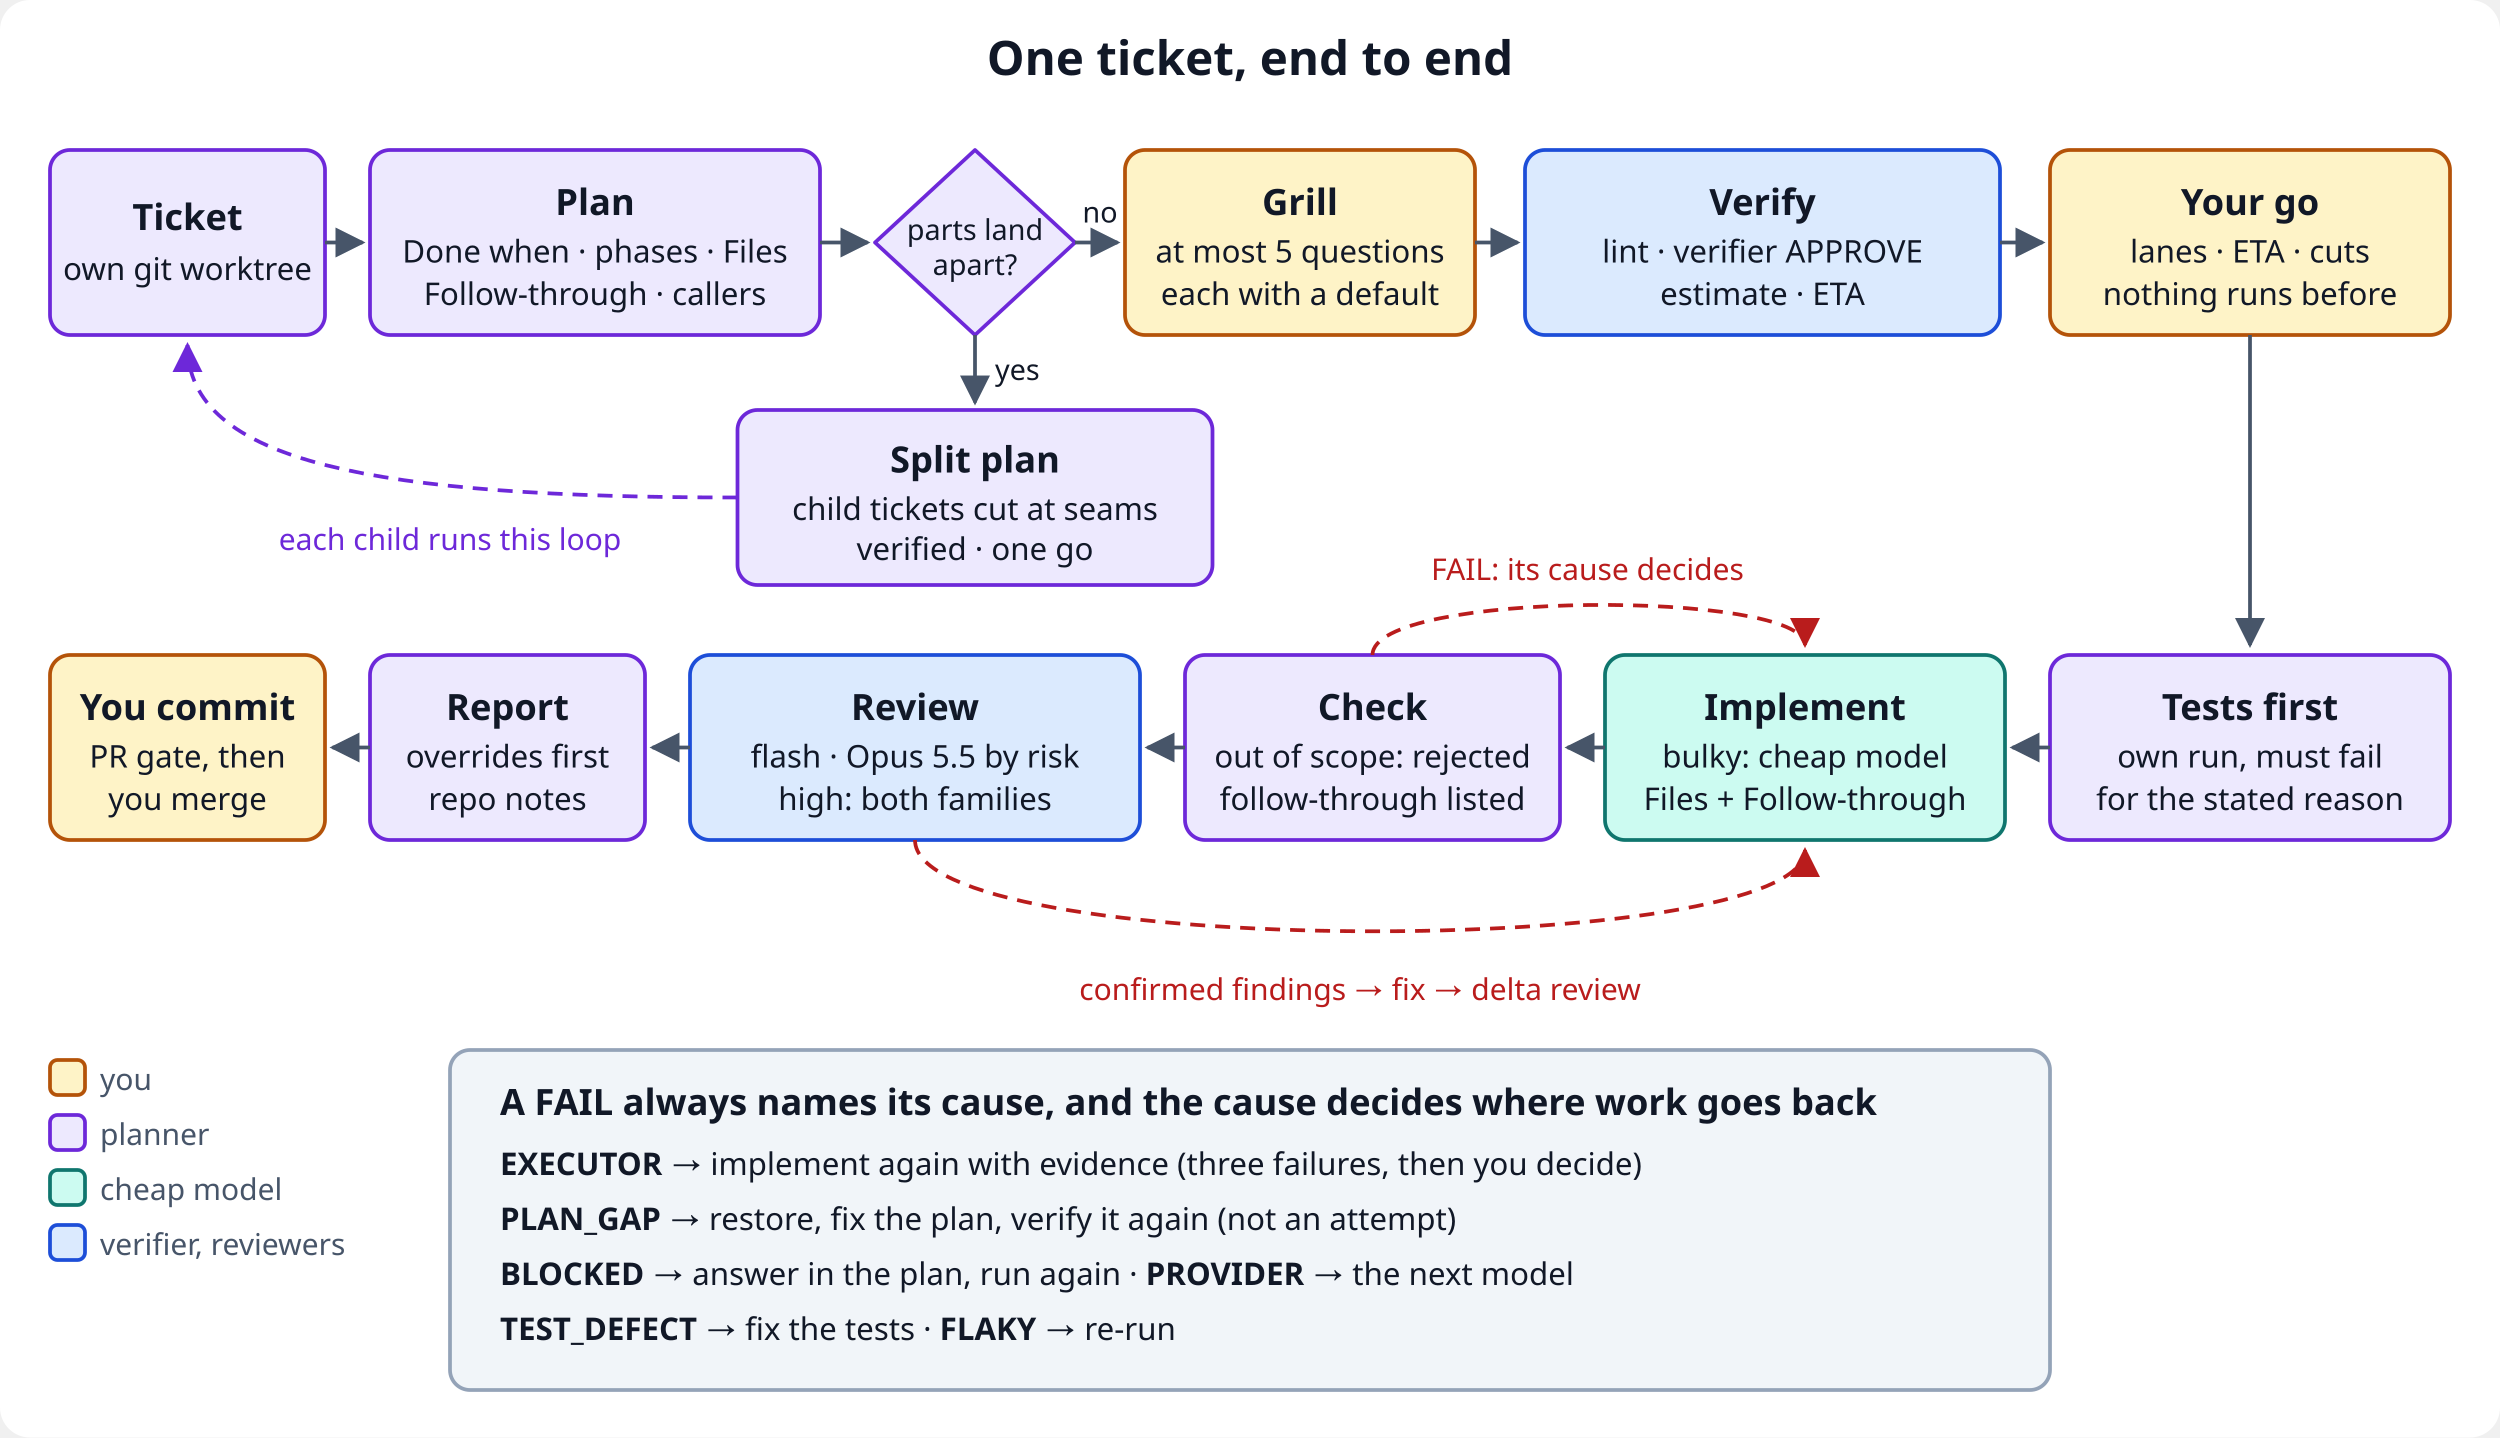
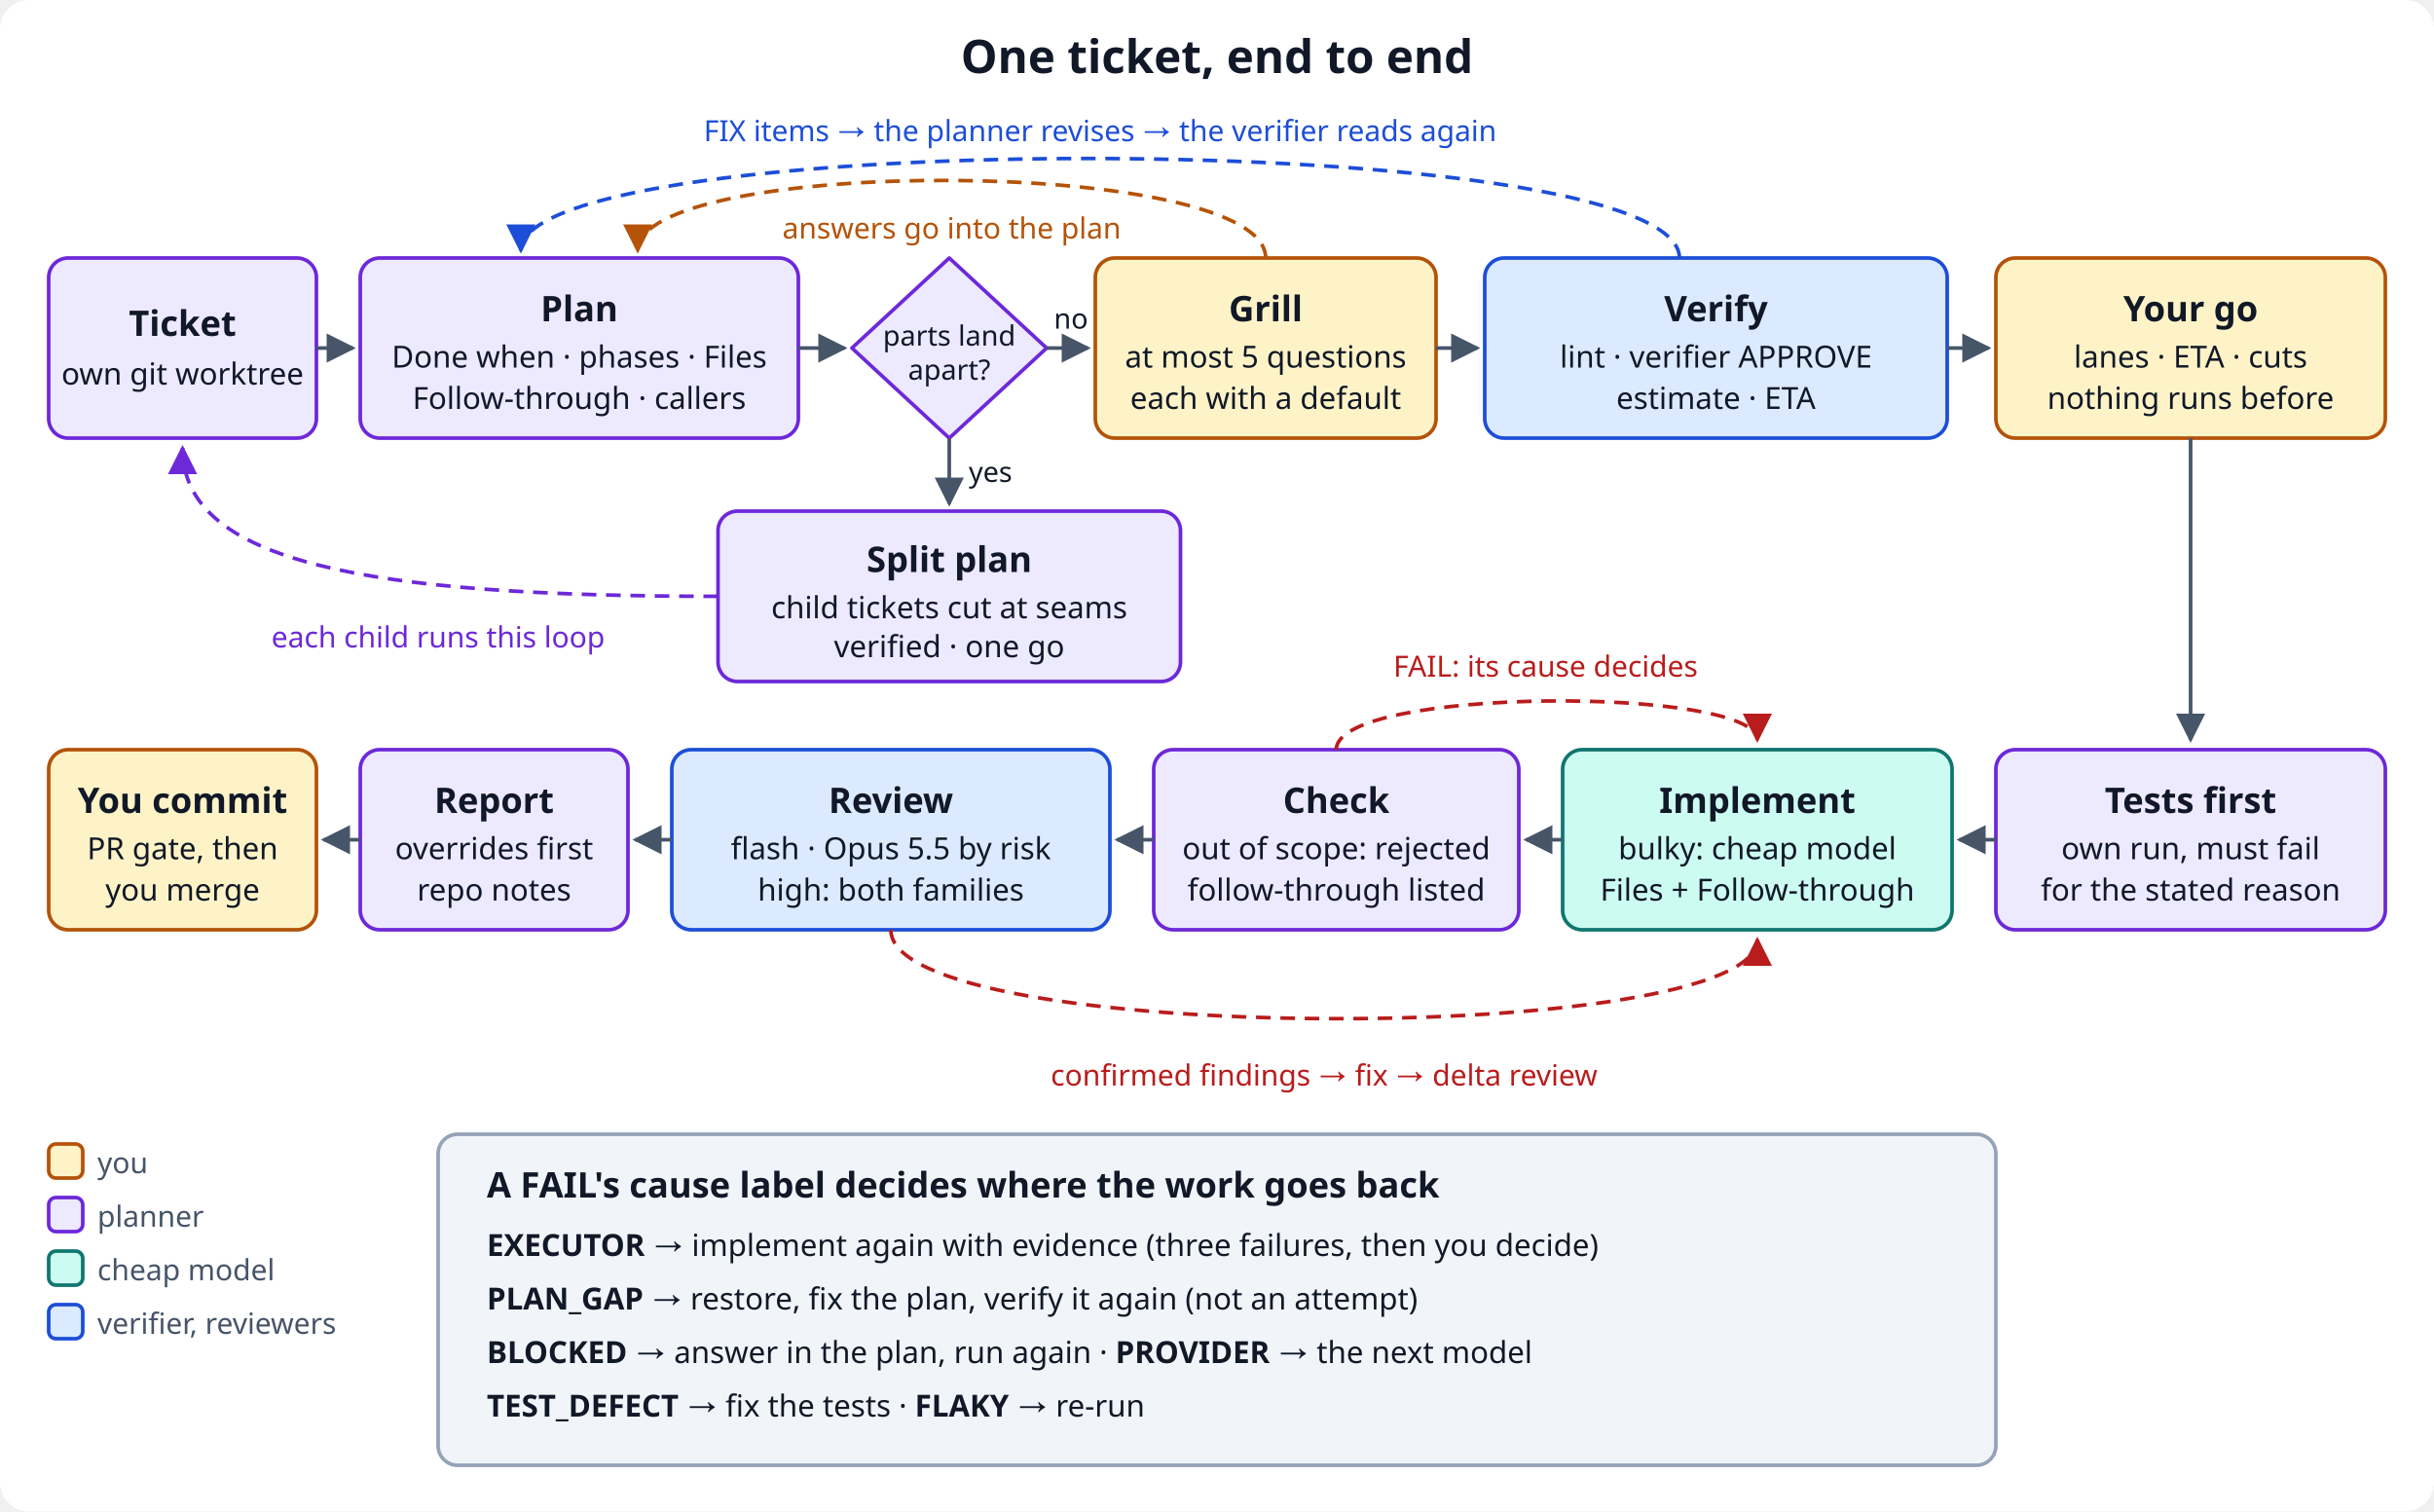
- <svg xmlns="http://www.w3.org/2000/svg" viewBox="0 0 1000 575" width="1000" height="575">
+ <svg xmlns="http://www.w3.org/2000/svg" viewBox="0 0 1000 621" width="1000" height="621">
  <defs>
    <marker id="ah" viewBox="0 0 10 10" refX="9" refY="5" markerWidth="8" markerHeight="8" orient="auto-start-reverse">
      <path d="M0,0 L10,5 L0,10 z" fill="#475569" />
    </marker>
    <marker id="ah-stop" viewBox="0 0 10 10" refX="9" refY="5" markerWidth="8" markerHeight="8" orient="auto-start-reverse">
      <path d="M0,0 L10,5 L0,10 z" fill="#B91C1C" />
    </marker>
    <marker id="ah-plan" viewBox="0 0 10 10" refX="9" refY="5" markerWidth="8" markerHeight="8" orient="auto-start-reverse">
      <path d="M0,0 L10,5 L0,10 z" fill="#6D28D9" />
    </marker>
+     <marker id="ah-you" viewBox="0 0 10 10" refX="9" refY="5" markerWidth="8" markerHeight="8" orient="auto-start-reverse">
+       <path d="M0,0 L10,5 L0,10 z" fill="#B45309" />
+     </marker>
+     <marker id="ah-judge" viewBox="0 0 10 10" refX="9" refY="5" markerWidth="8" markerHeight="8" orient="auto-start-reverse">
+       <path d="M0,0 L10,5 L0,10 z" fill="#1D4ED8" />
+     </marker>
    <style>text{font-family:-apple-system,BlinkMacSystemFont,"Segoe UI","Noto Sans",Helvetica,Arial,sans-serif;fill:#111827}.title{font-size:19px;font-weight:700}.t{font-size:14.5px;font-weight:700}.s{font-size:12.5px}.m{font-size:12px;fill:#475569}.q{font-size:11.5px}.h{font-size:11.5px;font-weight:700;fill:#475569;letter-spacing:.06em}.b{font-weight:600}.c{font-family:ui-monospace,SFMono-Regular,"SF Mono",Menlo,Consolas,"Liberation Mono",monospace}</style>
  </defs>
-   <rect width="1000" height="575" rx="12" fill="#FFFFFF" />
+   <rect width="1000" height="621" rx="12" fill="#FFFFFF" />
  <text x="500" y="30" text-anchor="middle" class="title">One ticket, end to end</text>
-   <rect x="20" y="60" width="110" height="74" rx="8" fill="#EDE9FE" stroke="#6D28D9" stroke-width="1.5" />
-   <text x="75" y="92" text-anchor="middle" class="t">Ticket</text>
-   <text x="75" y="112" text-anchor="middle" class="s">own git worktree</text>
-   <rect x="148" y="60" width="180" height="74" rx="8" fill="#EDE9FE" stroke="#6D28D9" stroke-width="1.5" />
-   <text x="238" y="86" text-anchor="middle" class="t">Plan</text>
-   <text x="238" y="105" text-anchor="middle" class="s">Done when · phases · Files</text>
-   <text x="238" y="122" text-anchor="middle" class="s">Follow-through · callers</text>
-   <polygon points="350,97 390,60 430,97 390,134" fill="#EDE9FE" stroke="#6D28D9" stroke-width="1.5" stroke-linejoin="round" />
-   <text x="390" y="96" text-anchor="middle" class="q">parts land</text>
-   <text x="390" y="110" text-anchor="middle" class="q">apart?</text>
-   <rect x="450" y="60" width="140" height="74" rx="8" fill="#FEF3C7" stroke="#B45309" stroke-width="1.5" />
-   <text x="520" y="86" text-anchor="middle" class="t">Grill</text>
-   <text x="520" y="105" text-anchor="middle" class="s">at most 5 questions</text>
-   <text x="520" y="122" text-anchor="middle" class="s">each with a default</text>
-   <rect x="610" y="60" width="190" height="74" rx="8" fill="#DBEAFE" stroke="#1D4ED8" stroke-width="1.5" />
-   <text x="705" y="86" text-anchor="middle" class="t">Verify</text>
-   <text x="705" y="105" text-anchor="middle" class="s">lint · verifier APPROVE</text>
-   <text x="705" y="122" text-anchor="middle" class="s">estimate · ETA</text>
-   <rect x="820" y="60" width="160" height="74" rx="8" fill="#FEF3C7" stroke="#B45309" stroke-width="1.5" />
-   <text x="900" y="86" text-anchor="middle" class="t">Your go</text>
-   <text x="900" y="105" text-anchor="middle" class="s">lanes · ETA · cuts</text>
-   <text x="900" y="122" text-anchor="middle" class="s">nothing runs before</text>
-   <line x1="130" y1="97" x2="145" y2="97" stroke="#475569" stroke-width="1.5" marker-end="url(#ah)" />
-   <line x1="328" y1="97" x2="347" y2="97" stroke="#475569" stroke-width="1.5" marker-end="url(#ah)" />
-   <line x1="430" y1="97" x2="447" y2="97" stroke="#475569" stroke-width="1.5" marker-end="url(#ah)" />
-   <text x="440" y="89" text-anchor="middle" class="q">no</text>
-   <line x1="590" y1="97" x2="607" y2="97" stroke="#475569" stroke-width="1.5" marker-end="url(#ah)" />
-   <line x1="800" y1="97" x2="817" y2="97" stroke="#475569" stroke-width="1.5" marker-end="url(#ah)" />
-   <line x1="900" y1="134" x2="900" y2="258" stroke="#475569" stroke-width="1.5" marker-end="url(#ah)" />
-   <line x1="390" y1="134" x2="390" y2="161" stroke="#475569" stroke-width="1.5" marker-end="url(#ah)" />
-   <text x="398" y="152" class="q">yes</text>
-   <rect x="295" y="164" width="190" height="70" rx="8" fill="#EDE9FE" stroke="#6D28D9" stroke-width="1.5" />
-   <text x="390" y="189" text-anchor="middle" class="t">Split plan</text>
-   <text x="390" y="208" text-anchor="middle" class="s">child tickets cut at seams</text>
-   <text x="390" y="224" text-anchor="middle" class="s">verified · one go</text>
-   <path d="M295,199 C150,199 75,185 75,138" fill="none" stroke="#6D28D9" stroke-width="1.5" stroke-dasharray="6 4" marker-end="url(#ah-plan)" />
-   <text x="180" y="220" text-anchor="middle" class="m" style="fill:#6D28D9">each child runs this loop</text>
-   <rect x="820" y="262" width="160" height="74" rx="8" fill="#EDE9FE" stroke="#6D28D9" stroke-width="1.5" />
-   <text x="900" y="288" text-anchor="middle" class="t">Tests first</text>
-   <text x="900" y="307" text-anchor="middle" class="s">own run, must fail</text>
-   <text x="900" y="324" text-anchor="middle" class="s">for the stated reason</text>
-   <rect x="642" y="262" width="160" height="74" rx="8" fill="#CCFBF1" stroke="#0F766E" stroke-width="1.5" />
-   <text x="722" y="288" text-anchor="middle" class="t">Implement</text>
-   <text x="722" y="307" text-anchor="middle" class="s">bulky: cheap model</text>
-   <text x="722" y="324" text-anchor="middle" class="s">Files + Follow-through</text>
-   <rect x="474" y="262" width="150" height="74" rx="8" fill="#EDE9FE" stroke="#6D28D9" stroke-width="1.5" />
-   <text x="549" y="288" text-anchor="middle" class="t">Check</text>
-   <text x="549" y="307" text-anchor="middle" class="s">out of scope: rejected</text>
-   <text x="549" y="324" text-anchor="middle" class="s">follow-through listed</text>
-   <rect x="276" y="262" width="180" height="74" rx="8" fill="#DBEAFE" stroke="#1D4ED8" stroke-width="1.5" />
-   <text x="366" y="288" text-anchor="middle" class="t">Review</text>
-   <text x="366" y="307" text-anchor="middle" class="s">flash · Opus 5.5 by risk</text>
-   <text x="366" y="324" text-anchor="middle" class="s">high: both families</text>
-   <rect x="148" y="262" width="110" height="74" rx="8" fill="#EDE9FE" stroke="#6D28D9" stroke-width="1.5" />
-   <text x="203" y="288" text-anchor="middle" class="t">Report</text>
-   <text x="203" y="307" text-anchor="middle" class="s">overrides first</text>
-   <text x="203" y="324" text-anchor="middle" class="s">repo notes</text>
-   <rect x="20" y="262" width="110" height="74" rx="8" fill="#FEF3C7" stroke="#B45309" stroke-width="1.5" />
-   <text x="75" y="288" text-anchor="middle" class="t">You commit</text>
-   <text x="75" y="307" text-anchor="middle" class="s">PR gate, then</text>
-   <text x="75" y="324" text-anchor="middle" class="s">you merge</text>
-   <line x1="820" y1="299" x2="805" y2="299" stroke="#475569" stroke-width="1.5" marker-end="url(#ah)" />
-   <line x1="642" y1="299" x2="627" y2="299" stroke="#475569" stroke-width="1.5" marker-end="url(#ah)" />
-   <line x1="474" y1="299" x2="459" y2="299" stroke="#475569" stroke-width="1.5" marker-end="url(#ah)" />
-   <line x1="276" y1="299" x2="261" y2="299" stroke="#475569" stroke-width="1.5" marker-end="url(#ah)" />
-   <line x1="148" y1="299" x2="133" y2="299" stroke="#475569" stroke-width="1.5" marker-end="url(#ah)" />
-   <path d="M549,262 C549,236 722,236 722,258" fill="none" stroke="#B91C1C" stroke-width="1.5" stroke-dasharray="6 4" marker-end="url(#ah-stop)" />
-   <text x="635" y="232" text-anchor="middle" class="m" style="fill:#B91C1C">FAIL: its cause decides</text>
-   <path d="M366,336 C366,384 722,384 722,340" fill="none" stroke="#B91C1C" stroke-width="1.5" stroke-dasharray="6 4" marker-end="url(#ah-stop)" />
-   <text x="544" y="400" text-anchor="middle" class="m" style="fill:#B91C1C">confirmed findings → fix → delta review</text>
-   <rect x="180" y="420" width="640" height="136" rx="8" fill="#F1F5F9" stroke="#94A3B8" stroke-width="1.5" />
-   <text x="200" y="446" class="t">A FAIL always names its cause, and the cause decides where work goes back</text>
-   <text x="200" y="470" class="s">
-     <tspan font-weight="700">EXECUTOR</tspan> → implement again with evidence (three failures, then you decide)</text>
-   <text x="200" y="492" class="s">
-     <tspan font-weight="700">PLAN_GAP</tspan> → restore, fix the plan, verify it again (not an attempt)</text>
-   <text x="200" y="514" class="s">
-     <tspan font-weight="700">BLOCKED</tspan> → answer in the plan, run again · <tspan font-weight="700">PROVIDER</tspan> → the next model</text>
-   <text x="200" y="536" class="s">
-     <tspan font-weight="700">TEST_DEFECT</tspan> → fix the tests · <tspan font-weight="700">FLAKY</tspan> → re-run</text>
-   <rect x="20" y="424" width="14" height="14" rx="3" fill="#FEF3C7" stroke="#B45309" stroke-width="1.5" />
-   <text x="40" y="436" class="m">you</text>
-   <rect x="20" y="446" width="14" height="14" rx="3" fill="#EDE9FE" stroke="#6D28D9" stroke-width="1.5" />
-   <text x="40" y="458" class="m">planner</text>
-   <rect x="20" y="468" width="14" height="14" rx="3" fill="#CCFBF1" stroke="#0F766E" stroke-width="1.5" />
-   <text x="40" y="480" class="m">cheap model</text>
-   <rect x="20" y="490" width="14" height="14" rx="3" fill="#DBEAFE" stroke="#1D4ED8" stroke-width="1.5" />
-   <text x="40" y="502" class="m">verifier, reviewers</text>
+   <g transform="translate(0,46)">
+     <rect x="20" y="60" width="110" height="74" rx="8" fill="#EDE9FE" stroke="#6D28D9" stroke-width="1.5" />
+     <text x="75" y="92" text-anchor="middle" class="t">Ticket</text>
+     <text x="75" y="112" text-anchor="middle" class="s">own git worktree</text>
+     <rect x="148" y="60" width="180" height="74" rx="8" fill="#EDE9FE" stroke="#6D28D9" stroke-width="1.5" />
+     <text x="238" y="86" text-anchor="middle" class="t">Plan</text>
+     <text x="238" y="105" text-anchor="middle" class="s">Done when · phases · Files</text>
+     <text x="238" y="122" text-anchor="middle" class="s">Follow-through · callers</text>
+     <polygon points="350,97 390,60 430,97 390,134" fill="#EDE9FE" stroke="#6D28D9" stroke-width="1.5" stroke-linejoin="round" />
+     <text x="390" y="96" text-anchor="middle" class="q">parts land</text>
+     <text x="390" y="110" text-anchor="middle" class="q">apart?</text>
+     <rect x="450" y="60" width="140" height="74" rx="8" fill="#FEF3C7" stroke="#B45309" stroke-width="1.5" />
+     <text x="520" y="86" text-anchor="middle" class="t">Grill</text>
+     <text x="520" y="105" text-anchor="middle" class="s">at most 5 questions</text>
+     <text x="520" y="122" text-anchor="middle" class="s">each with a default</text>
+     <rect x="610" y="60" width="190" height="74" rx="8" fill="#DBEAFE" stroke="#1D4ED8" stroke-width="1.5" />
+     <text x="705" y="86" text-anchor="middle" class="t">Verify</text>
+     <text x="705" y="105" text-anchor="middle" class="s">lint · verifier APPROVE</text>
+     <text x="705" y="122" text-anchor="middle" class="s">estimate · ETA</text>
+     <rect x="820" y="60" width="160" height="74" rx="8" fill="#FEF3C7" stroke="#B45309" stroke-width="1.5" />
+     <text x="900" y="86" text-anchor="middle" class="t">Your go</text>
+     <text x="900" y="105" text-anchor="middle" class="s">lanes · ETA · cuts</text>
+     <text x="900" y="122" text-anchor="middle" class="s">nothing runs before</text>
+     <line x1="130" y1="97" x2="145" y2="97" stroke="#475569" stroke-width="1.5" marker-end="url(#ah)" />
+     <line x1="328" y1="97" x2="347" y2="97" stroke="#475569" stroke-width="1.5" marker-end="url(#ah)" />
+     <line x1="430" y1="97" x2="447" y2="97" stroke="#475569" stroke-width="1.5" marker-end="url(#ah)" />
+     <text x="440" y="89" text-anchor="middle" class="q">no</text>
+     <line x1="590" y1="97" x2="607" y2="97" stroke="#475569" stroke-width="1.5" marker-end="url(#ah)" />
+     <line x1="800" y1="97" x2="817" y2="97" stroke="#475569" stroke-width="1.5" marker-end="url(#ah)" />
+     <line x1="900" y1="134" x2="900" y2="258" stroke="#475569" stroke-width="1.5" marker-end="url(#ah)" />
+     <path d="M690,60 C690,6 214,6 214,57" fill="none" stroke="#1D4ED8" stroke-width="1.5" stroke-dasharray="6 4" marker-end="url(#ah-judge)" />
+     <text x="452" y="12" text-anchor="middle" class="m" style="fill:#1D4ED8">FIX items → the planner revises → the verifier reads again</text>
+     <path d="M520,60 C520,18 262,18 262,57" fill="none" stroke="#B45309" stroke-width="1.5" stroke-dasharray="6 4" marker-end="url(#ah-you)" />
+     <text x="391" y="52" text-anchor="middle" class="m" style="fill:#B45309">answers go into the plan</text>
+     <line x1="390" y1="134" x2="390" y2="161" stroke="#475569" stroke-width="1.5" marker-end="url(#ah)" />
+     <text x="398" y="152" class="q">yes</text>
+     <rect x="295" y="164" width="190" height="70" rx="8" fill="#EDE9FE" stroke="#6D28D9" stroke-width="1.5" />
+     <text x="390" y="189" text-anchor="middle" class="t">Split plan</text>
+     <text x="390" y="208" text-anchor="middle" class="s">child tickets cut at seams</text>
+     <text x="390" y="224" text-anchor="middle" class="s">verified · one go</text>
+     <path d="M295,199 C150,199 75,185 75,138" fill="none" stroke="#6D28D9" stroke-width="1.5" stroke-dasharray="6 4" marker-end="url(#ah-plan)" />
+     <text x="180" y="220" text-anchor="middle" class="m" style="fill:#6D28D9">each child runs this loop</text>
+     <rect x="820" y="262" width="160" height="74" rx="8" fill="#EDE9FE" stroke="#6D28D9" stroke-width="1.5" />
+     <text x="900" y="288" text-anchor="middle" class="t">Tests first</text>
+     <text x="900" y="307" text-anchor="middle" class="s">own run, must fail</text>
+     <text x="900" y="324" text-anchor="middle" class="s">for the stated reason</text>
+     <rect x="642" y="262" width="160" height="74" rx="8" fill="#CCFBF1" stroke="#0F766E" stroke-width="1.5" />
+     <text x="722" y="288" text-anchor="middle" class="t">Implement</text>
+     <text x="722" y="307" text-anchor="middle" class="s">bulky: cheap model</text>
+     <text x="722" y="324" text-anchor="middle" class="s">Files + Follow-through</text>
+     <rect x="474" y="262" width="150" height="74" rx="8" fill="#EDE9FE" stroke="#6D28D9" stroke-width="1.5" />
+     <text x="549" y="288" text-anchor="middle" class="t">Check</text>
+     <text x="549" y="307" text-anchor="middle" class="s">out of scope: rejected</text>
+     <text x="549" y="324" text-anchor="middle" class="s">follow-through listed</text>
+     <rect x="276" y="262" width="180" height="74" rx="8" fill="#DBEAFE" stroke="#1D4ED8" stroke-width="1.5" />
+     <text x="366" y="288" text-anchor="middle" class="t">Review</text>
+     <text x="366" y="307" text-anchor="middle" class="s">flash · Opus 5.5 by risk</text>
+     <text x="366" y="324" text-anchor="middle" class="s">high: both families</text>
+     <rect x="148" y="262" width="110" height="74" rx="8" fill="#EDE9FE" stroke="#6D28D9" stroke-width="1.5" />
+     <text x="203" y="288" text-anchor="middle" class="t">Report</text>
+     <text x="203" y="307" text-anchor="middle" class="s">overrides first</text>
+     <text x="203" y="324" text-anchor="middle" class="s">repo notes</text>
+     <rect x="20" y="262" width="110" height="74" rx="8" fill="#FEF3C7" stroke="#B45309" stroke-width="1.5" />
+     <text x="75" y="288" text-anchor="middle" class="t">You commit</text>
+     <text x="75" y="307" text-anchor="middle" class="s">PR gate, then</text>
+     <text x="75" y="324" text-anchor="middle" class="s">you merge</text>
+     <line x1="820" y1="299" x2="805" y2="299" stroke="#475569" stroke-width="1.5" marker-end="url(#ah)" />
+     <line x1="642" y1="299" x2="627" y2="299" stroke="#475569" stroke-width="1.5" marker-end="url(#ah)" />
+     <line x1="474" y1="299" x2="459" y2="299" stroke="#475569" stroke-width="1.5" marker-end="url(#ah)" />
+     <line x1="276" y1="299" x2="261" y2="299" stroke="#475569" stroke-width="1.5" marker-end="url(#ah)" />
+     <line x1="148" y1="299" x2="133" y2="299" stroke="#475569" stroke-width="1.5" marker-end="url(#ah)" />
+     <path d="M549,262 C549,236 722,236 722,258" fill="none" stroke="#B91C1C" stroke-width="1.5" stroke-dasharray="6 4" marker-end="url(#ah-stop)" />
+     <text x="635" y="232" text-anchor="middle" class="m" style="fill:#B91C1C">FAIL: its cause decides</text>
+     <path d="M366,336 C366,384 722,384 722,340" fill="none" stroke="#B91C1C" stroke-width="1.5" stroke-dasharray="6 4" marker-end="url(#ah-stop)" />
+     <text x="544" y="400" text-anchor="middle" class="m" style="fill:#B91C1C">confirmed findings → fix → delta review</text>
+     <rect x="180" y="420" width="640" height="136" rx="8" fill="#F1F5F9" stroke="#94A3B8" stroke-width="1.5" />
+     <text x="200" y="446" class="t">A FAIL's cause label decides where the work goes back</text>
+     <text x="200" y="470" class="s">
+       <tspan font-weight="700">EXECUTOR</tspan> → implement again with evidence (three failures, then you decide)</text>
+     <text x="200" y="492" class="s">
+       <tspan font-weight="700">PLAN_GAP</tspan> → restore, fix the plan, verify it again (not an attempt)</text>
+     <text x="200" y="514" class="s">
+       <tspan font-weight="700">BLOCKED</tspan> → answer in the plan, run again · <tspan font-weight="700">PROVIDER</tspan> → the next model</text>
+     <text x="200" y="536" class="s">
+       <tspan font-weight="700">TEST_DEFECT</tspan> → fix the tests · <tspan font-weight="700">FLAKY</tspan> → re-run</text>
+     <rect x="20" y="424" width="14" height="14" rx="3" fill="#FEF3C7" stroke="#B45309" stroke-width="1.5" />
+     <text x="40" y="436" class="m">you</text>
+     <rect x="20" y="446" width="14" height="14" rx="3" fill="#EDE9FE" stroke="#6D28D9" stroke-width="1.5" />
+     <text x="40" y="458" class="m">planner</text>
+     <rect x="20" y="468" width="14" height="14" rx="3" fill="#CCFBF1" stroke="#0F766E" stroke-width="1.5" />
+     <text x="40" y="480" class="m">cheap model</text>
+     <rect x="20" y="490" width="14" height="14" rx="3" fill="#DBEAFE" stroke="#1D4ED8" stroke-width="1.5" />
+     <text x="40" y="502" class="m">verifier, reviewers</text>
+   </g>
</svg>
